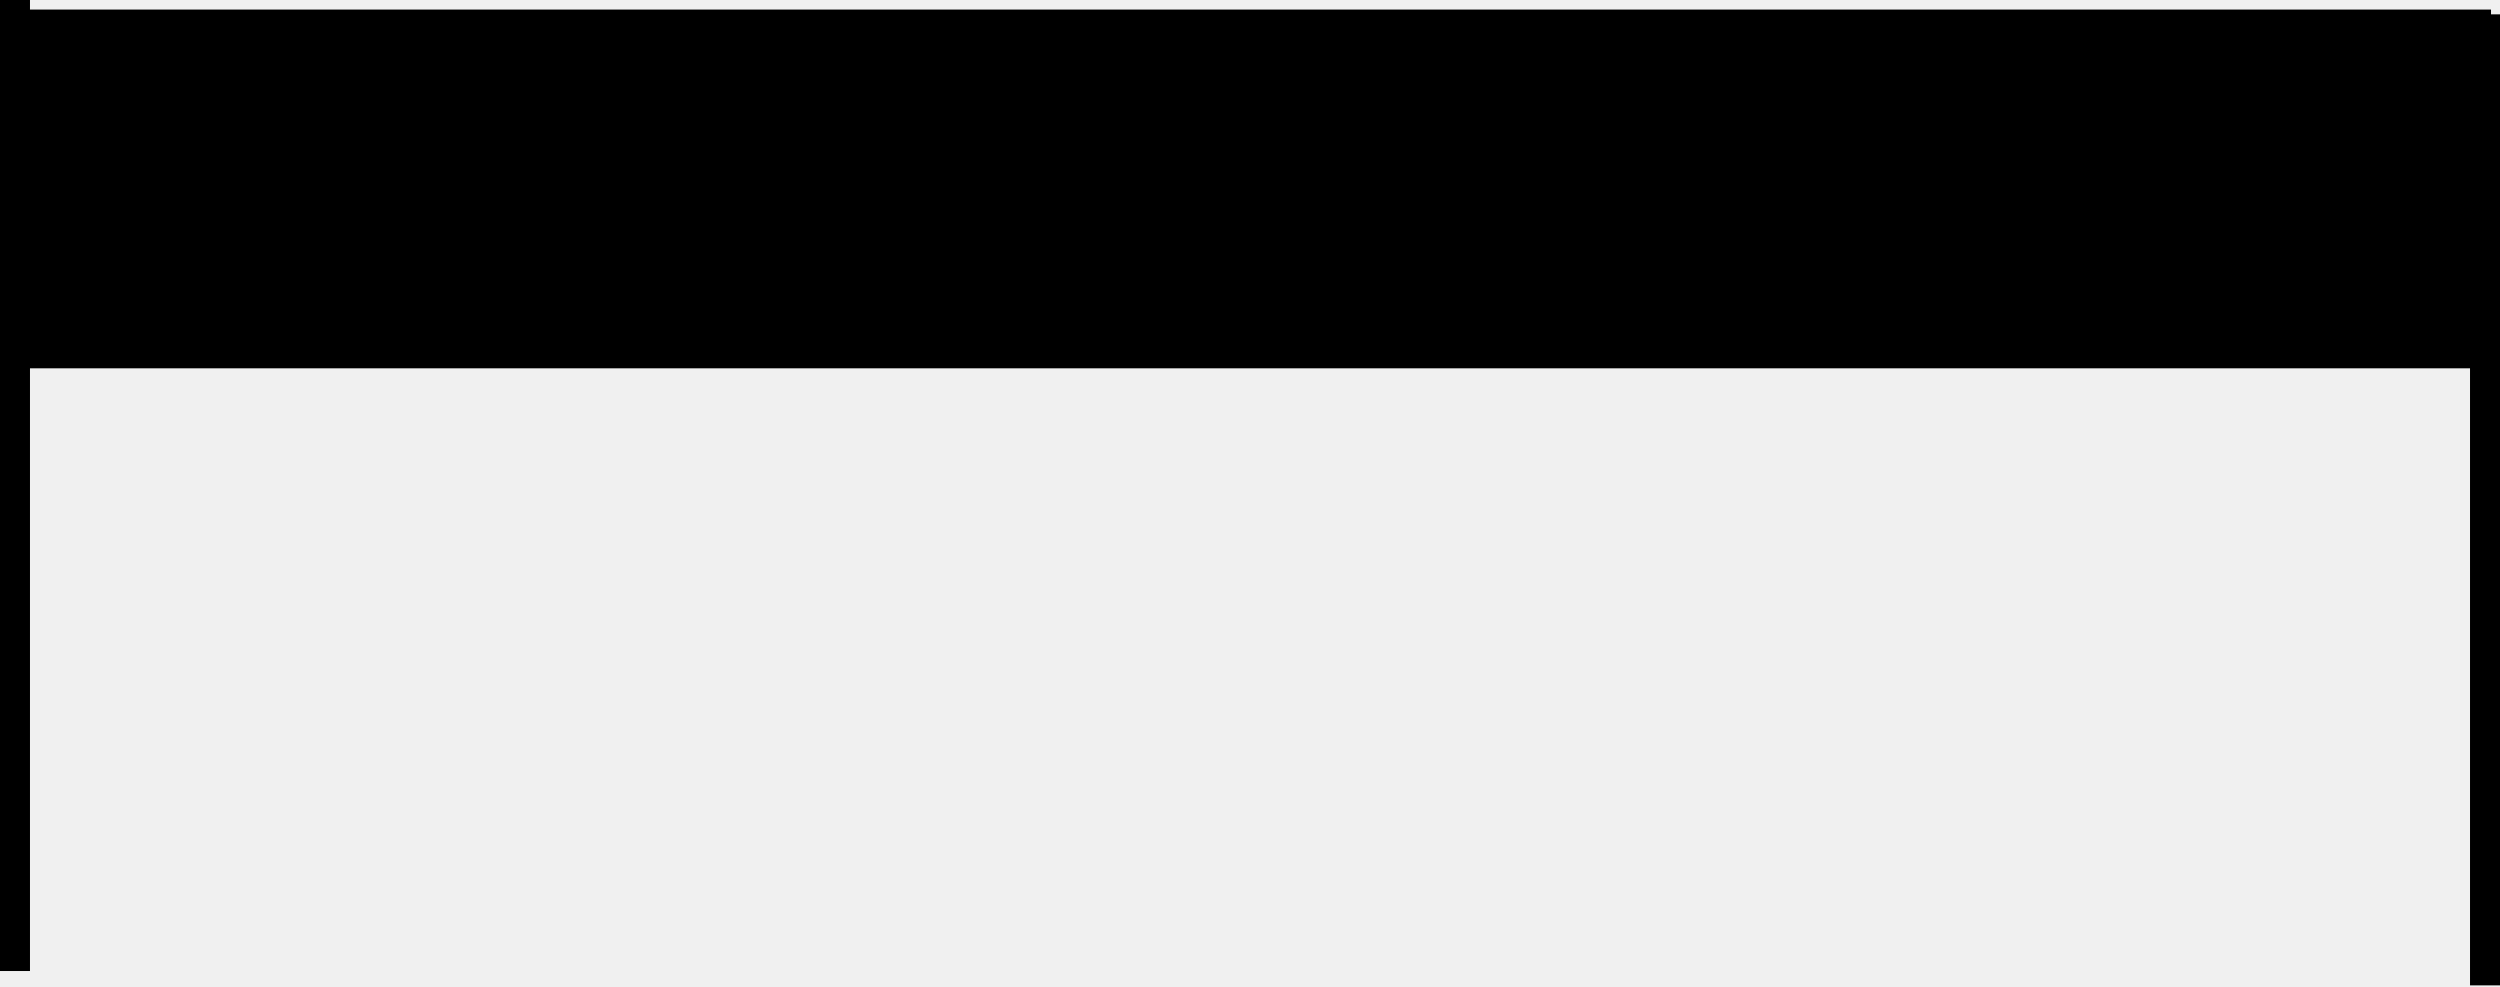
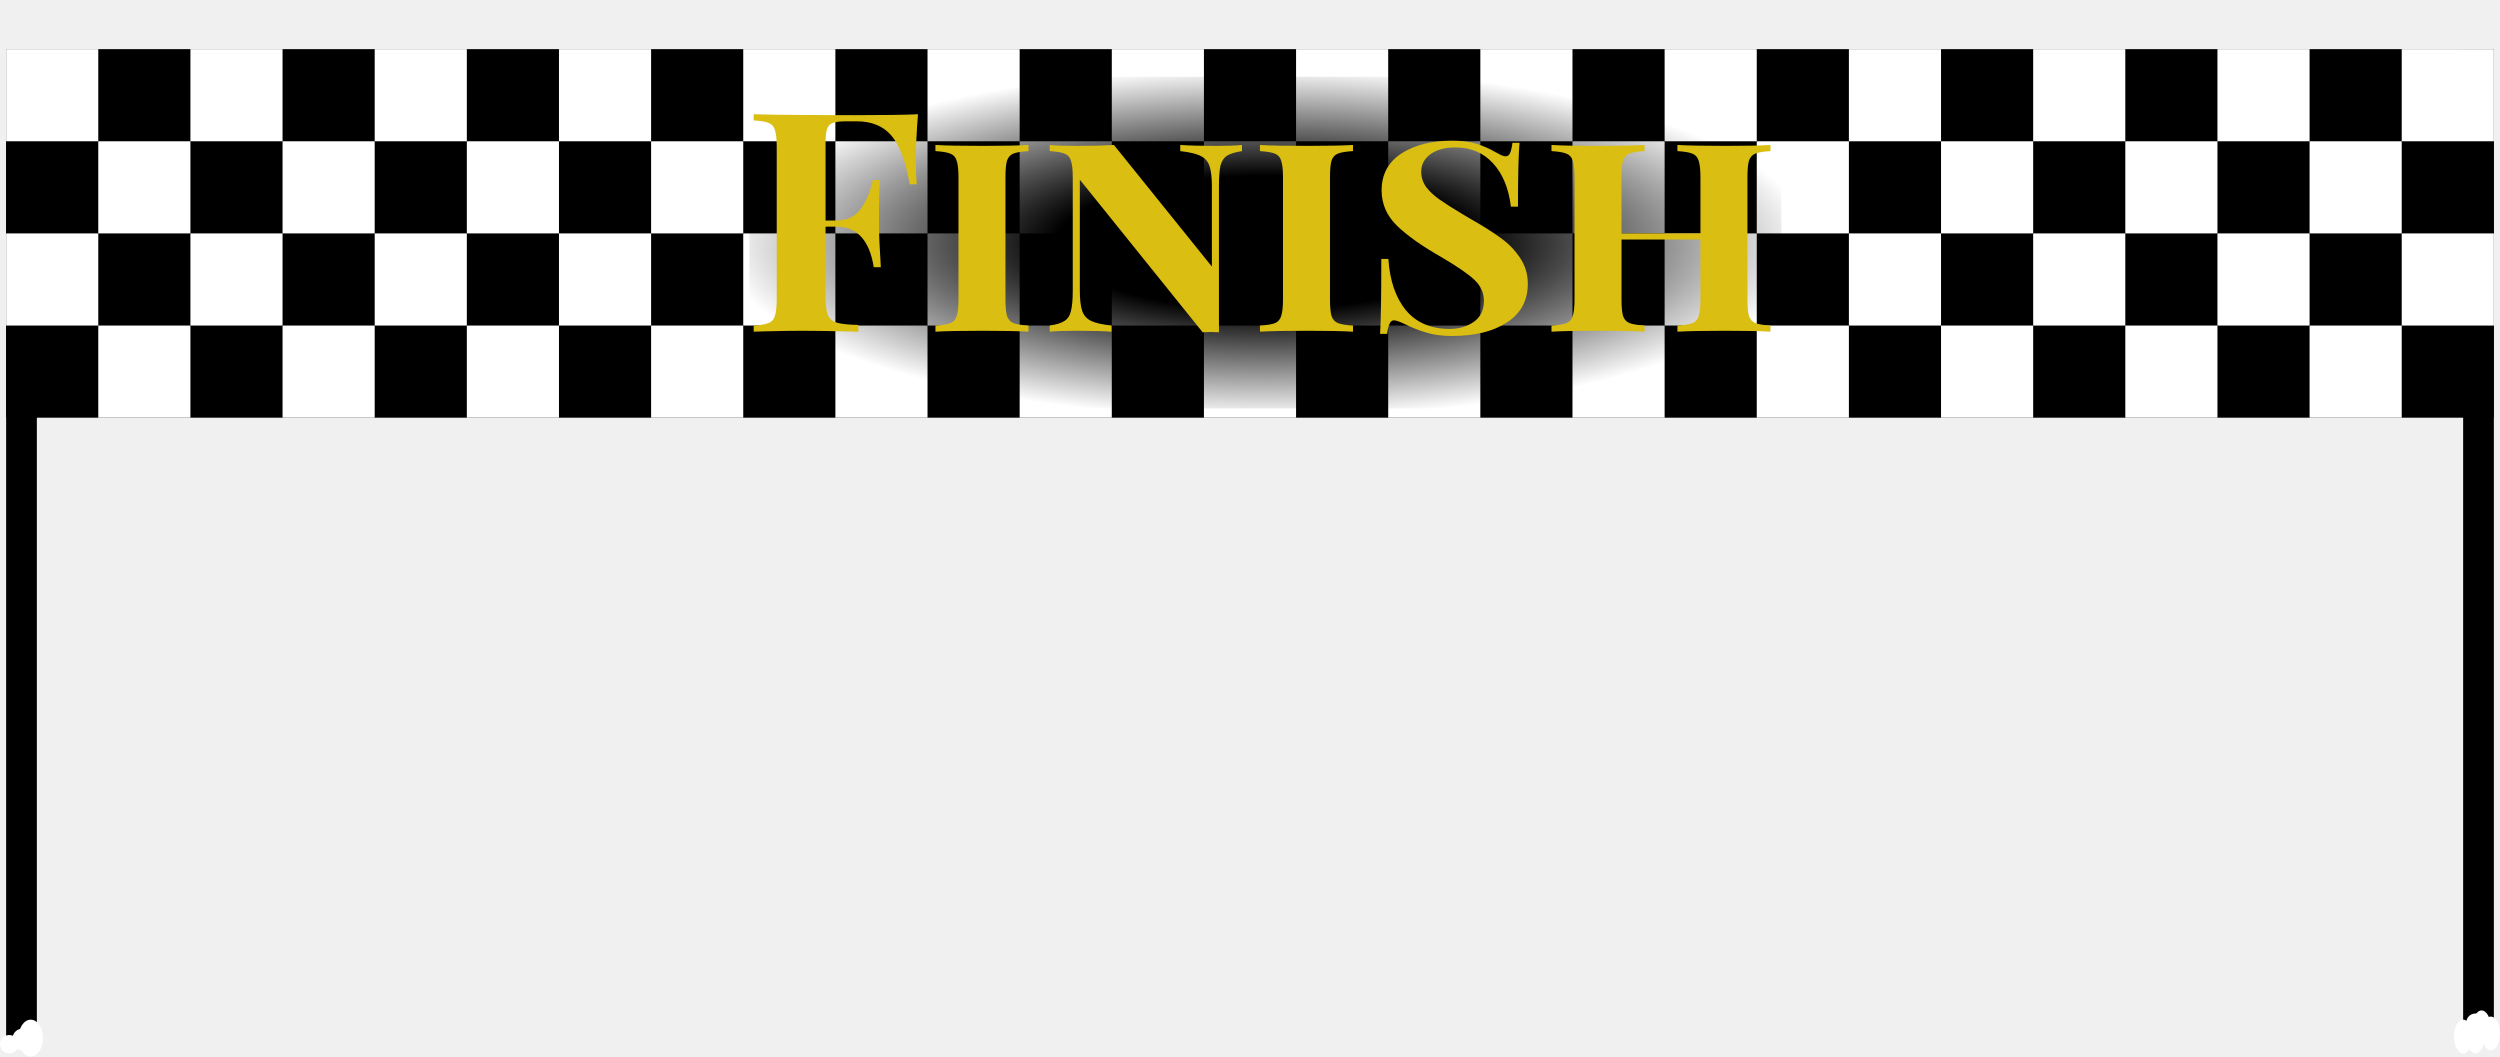
- <svg xmlns="http://www.w3.org/2000/svg" width="834" height="329" viewBox="0 0 834 329" fill="none">
-   <line x1="5" y1="2.18557e-07" x2="5" y2="323.932" stroke="black" stroke-width="10" />
-   <line x1="829" y1="4.787" x2="829" y2="328.719" stroke="black" stroke-width="10" />
-   <rect x="4" y="3.191" width="827" height="119.679" fill="black" />
+ <svg xmlns="http://www.w3.org/2000/svg" width="814" height="344" viewBox="0 0 814 344" fill="none">
+   <line x1="7" y1="17" x2="7" y2="340.932" stroke="black" stroke-width="10" />
+   <line x1="807" y1="16" x2="807" y2="339.932" stroke="black" stroke-width="10" />
+   <rect x="2" y="16" width="810" height="120" fill="black" />
+   <rect x="32" y="46" width="30" height="30" fill="white" />
+   <rect x="92" y="46" width="30" height="30" fill="white" />
+   <rect x="152" y="46" width="30" height="30" fill="white" />
+   <rect x="212" y="46" width="30" height="30" fill="white" />
+   <rect x="272" y="46" width="30" height="30" fill="white" />
+   <rect x="332" y="46" width="30" height="30" fill="white" />
+   <rect x="392" y="46" width="30" height="30" fill="white" />
+   <rect x="452" y="46" width="30" height="30" fill="white" />
+   <rect x="512" y="46" width="30" height="30" fill="white" />
+   <rect x="572" y="46" width="30" height="30" fill="white" />
+   <rect x="632" y="46" width="30" height="30" fill="white" />
+   <rect x="692" y="46" width="30" height="30" fill="white" />
+   <rect x="752" y="46" width="30" height="30" fill="white" />
+   <rect x="2" y="16" width="30" height="30" fill="white" />
+   <rect x="62" y="16" width="30" height="30" fill="white" />
+   <rect x="122" y="16" width="30" height="30" fill="white" />
+   <rect x="182" y="16" width="30" height="30" fill="white" />
+   <rect x="242" y="16" width="30" height="30" fill="white" />
+   <rect x="302" y="16" width="30" height="30" fill="white" />
+   <rect x="362" y="16" width="30" height="30" fill="white" />
+   <rect x="422" y="16" width="30" height="30" fill="white" />
+   <rect x="482" y="16" width="30" height="30" fill="white" />
+   <rect x="542" y="16" width="30" height="30" fill="white" />
+   <rect x="602" y="16" width="30" height="30" fill="white" />
+   <rect x="662" y="16" width="30" height="30" fill="white" />
+   <rect x="722" y="16" width="30" height="30" fill="white" />
+   <rect x="782" y="16" width="30" height="30" fill="white" />
+   <rect x="32" y="106" width="30" height="30" fill="white" />
+   <rect x="92" y="106" width="30" height="30" fill="white" />
+   <rect x="152" y="106" width="30" height="30" fill="white" />
+   <rect x="212" y="106" width="30" height="30" fill="white" />
+   <rect x="272" y="106" width="30" height="30" fill="white" />
+   <rect x="332" y="106" width="30" height="30" fill="white" />
+   <rect x="392" y="106" width="30" height="30" fill="white" />
+   <rect x="452" y="106" width="30" height="30" fill="white" />
+   <rect x="512" y="106" width="30" height="30" fill="white" />
+   <rect x="572" y="106" width="30" height="30" fill="white" />
+   <rect x="632" y="106" width="30" height="30" fill="white" />
+   <rect x="692" y="106" width="30" height="30" fill="white" />
+   <rect x="752" y="106" width="30" height="30" fill="white" />
+   <rect x="2" y="76" width="30" height="30" fill="white" />
+   <rect x="62" y="76" width="30" height="30" fill="white" />
+   <rect x="122" y="76" width="30" height="30" fill="white" />
+   <rect x="182" y="76" width="30" height="30" fill="white" />
+   <rect x="242" y="76" width="30" height="30" fill="white" />
+   <rect x="302" y="76" width="30" height="30" fill="white" />
+   <rect x="362" y="76" width="30" height="30" fill="white" />
+   <rect x="422" y="76" width="30" height="30" fill="white" />
+   <rect x="482" y="76" width="30" height="30" fill="white" />
+   <rect x="542" y="76" width="30" height="30" fill="white" />
+   <rect x="602" y="76" width="30" height="30" fill="white" />
+   <rect x="662" y="76" width="30" height="30" fill="white" />
+   <rect x="722" y="76" width="30" height="30" fill="white" />
+   <rect x="782" y="76" width="30" height="30" fill="white" />
+   <rect x="244" y="25" width="336" height="108" fill="url(#paint0_radial_152_239)" />
+   <path d="M298.9 37.2C298.433 42.867 298.2 47.933 298.2 52.4C298.2 55.533 298.3 58.067 298.5 60H296.2C294.867 52.467 292.867 47.167 290.2 44.1C287.533 41.033 283.8 39.5 279 39.5H275.7C273.633 39.5 272.133 39.667 271.2 40C270.267 40.333 269.633 41 269.3 42C268.967 42.933 268.8 44.467 268.8 46.6V71.8H272.3C275.833 71.8 278.5 70.5 280.3 67.9C282.167 65.3 283.467 62.2 284.2 58.6H286.5C286.3 61.4 286.2 64.533 286.2 68V72.8C286.2 76.2 286.4 80.933 286.8 87H284.5C283.1 78.2 279.033 73.8 272.3 73.8H268.8V96.8C268.8 99.467 269.067 101.433 269.6 102.7C270.2 103.9 271.2 104.7 272.6 105.1C274.067 105.5 276.367 105.733 279.5 105.8V108C271.3 107.8 265.2 107.7 261.2 107.7C257.867 107.7 253.667 107.767 248.6 107.9L245.4 108V106C247.6 105.867 249.2 105.6 250.2 105.2C251.267 104.8 251.967 104.033 252.3 102.9C252.7 101.767 252.9 99.933 252.9 97.4V47.8C252.9 45.267 252.7 43.433 252.3 42.3C251.967 41.167 251.267 40.4 250.2 40C249.2 39.6 247.6 39.333 245.4 39.2V37.2C252.6 37.4 263.467 37.5 278 37.5C287.8 37.5 294.767 37.4 298.9 37.2ZM334.88 49.2C332.613 49.333 330.98 49.6 329.98 50C328.98 50.4 328.28 51.167 327.88 52.3C327.546 53.433 327.38 55.267 327.38 57.8V97.4C327.38 99.933 327.546 101.767 327.88 102.9C328.28 104.033 328.98 104.8 329.98 105.2C330.98 105.6 332.613 105.867 334.88 106V108C331.48 107.8 326.546 107.7 320.08 107.7C313.08 107.7 307.913 107.8 304.58 108V106C306.846 105.867 308.48 105.6 309.48 105.2C310.48 104.8 311.146 104.033 311.48 102.9C311.88 101.767 312.08 99.933 312.08 97.4V57.8C312.08 55.267 311.88 53.433 311.48 52.3C311.146 51.167 310.446 50.4 309.38 50C308.38 49.6 306.78 49.333 304.58 49.2V47.2C307.846 47.4 313.013 47.5 320.08 47.5C326.546 47.5 331.48 47.4 334.88 47.2V49.2ZM404.389 49.2C402.189 49.533 400.556 50.033 399.489 50.7C398.489 51.367 397.789 52.433 397.389 53.9C397.056 55.367 396.889 57.6 396.889 60.6V108.2L394.189 108.1L391.589 108.2L351.589 58.5V94.6C351.589 97.533 351.856 99.767 352.389 101.3C352.922 102.767 353.889 103.833 355.289 104.5C356.689 105.167 358.889 105.667 361.889 106V108C358.889 107.8 355.089 107.7 350.489 107.7C346.822 107.7 343.922 107.8 341.789 108V106C343.989 105.667 345.589 105.167 346.589 104.5C347.656 103.833 348.356 102.767 348.689 101.3C349.089 99.833 349.289 97.6 349.289 94.6V57.8C349.289 55.267 349.089 53.433 348.689 52.3C348.356 51.167 347.656 50.4 346.589 50C345.589 49.6 343.989 49.333 341.789 49.2V47.2C343.922 47.4 346.822 47.5 350.489 47.5C355.222 47.5 359.289 47.4 362.689 47.2L394.589 86.8V60.6C394.589 57.667 394.322 55.467 393.789 54C393.256 52.467 392.256 51.367 390.789 50.7C389.389 50.033 387.222 49.533 384.289 49.2V47.2C387.222 47.4 391.022 47.5 395.689 47.5C399.422 47.5 402.322 47.4 404.389 47.2V49.2ZM440.544 49.2C438.277 49.333 436.644 49.6 435.644 50C434.644 50.4 433.944 51.167 433.544 52.3C433.21 53.433 433.044 55.267 433.044 57.8V97.4C433.044 99.933 433.21 101.767 433.544 102.9C433.944 104.033 434.644 104.8 435.644 105.2C436.644 105.6 438.277 105.867 440.544 106V108C437.144 107.8 432.21 107.7 425.744 107.7C418.744 107.7 413.577 107.8 410.244 108V106C412.51 105.867 414.144 105.6 415.144 105.2C416.144 104.8 416.81 104.033 417.144 102.9C417.544 101.767 417.744 99.933 417.744 97.4V57.8C417.744 55.267 417.544 53.433 417.144 52.3C416.81 51.167 416.11 50.4 415.044 50C414.044 49.6 412.444 49.333 410.244 49.2V47.2C413.51 47.4 418.677 47.5 425.744 47.5C432.21 47.5 437.144 47.4 440.544 47.2V49.2ZM472.853 45.8C475.92 45.8 478.52 46.133 480.653 46.8C482.853 47.467 484.92 48.367 486.853 49.5C487.586 49.9 488.22 50.233 488.753 50.5C489.353 50.767 489.853 50.9 490.253 50.9C490.853 50.9 491.32 50.567 491.653 49.9C491.986 49.167 492.253 48.033 492.453 46.5H494.753C494.42 50.5 494.253 57.433 494.253 67.3H491.953C491.22 61.3 489.286 56.6 486.153 53.2C483.02 49.733 478.92 48 473.853 48C470.52 48 467.82 48.733 465.753 50.2C463.753 51.667 462.753 53.567 462.753 55.9C462.753 57.7 463.286 59.367 464.353 60.9C465.486 62.367 466.953 63.733 468.753 65C470.553 66.267 473.186 67.933 476.653 70L478.853 71.3C482.853 73.567 486.12 75.633 488.653 77.5C491.186 79.3 493.286 81.467 494.953 84C496.62 86.467 497.453 89.267 497.453 92.4C497.453 97.867 495.186 102.067 490.653 105C486.12 107.933 480.153 109.4 472.753 109.4C469.553 109.4 466.786 109.033 464.453 108.3C462.12 107.633 459.753 106.7 457.353 105.5C455.686 104.7 454.52 104.3 453.853 104.3C453.253 104.3 452.786 104.667 452.453 105.4C452.12 106.067 451.853 107.167 451.653 108.7H449.353C449.62 104.967 449.753 96.833 449.753 84.3H452.053C452.52 91.367 454.42 96.933 457.753 101C461.153 105.067 465.92 107.1 472.053 107.1C475.053 107.1 477.653 106.333 479.853 104.8C482.053 103.267 483.153 101 483.153 98C483.153 95.333 482.12 93.033 480.053 91.1C477.986 89.167 474.453 86.733 469.453 83.8C463.12 80.2 458.253 76.767 454.853 73.5C451.52 70.233 449.853 66.4 449.853 62C449.853 56.8 451.986 52.8 456.253 50C460.586 47.2 466.12 45.8 472.853 45.8ZM576.466 49.2C574.199 49.333 572.566 49.6 571.566 50C570.566 50.4 569.866 51.167 569.466 52.3C569.132 53.433 568.966 55.267 568.966 57.8V97.4C568.966 99.933 569.132 101.767 569.466 102.9C569.866 104.033 570.566 104.8 571.566 105.2C572.632 105.6 574.266 105.867 576.466 106V108C573.399 107.8 568.532 107.7 561.866 107.7C555.132 107.7 549.899 107.8 546.166 108V106C548.432 105.867 550.066 105.6 551.066 105.2C552.066 104.8 552.732 104.033 553.066 102.9C553.466 101.767 553.666 99.933 553.666 97.4V78H527.966V97.4C527.966 99.933 528.132 101.767 528.466 102.9C528.866 104.033 529.566 104.8 530.566 105.2C531.632 105.6 533.266 105.867 535.466 106V108C531.799 107.8 526.566 107.7 519.766 107.7C513.232 107.7 508.366 107.8 505.166 108V106C507.432 105.867 509.066 105.6 510.066 105.2C511.066 104.8 511.732 104.033 512.066 102.9C512.466 101.767 512.666 99.933 512.666 97.4V57.8C512.666 55.267 512.466 53.433 512.066 52.3C511.732 51.167 511.032 50.4 509.966 50C508.966 49.6 507.366 49.333 505.166 49.2V47.2C508.366 47.4 513.232 47.5 519.766 47.5C526.566 47.5 531.799 47.4 535.466 47.2V49.2C533.199 49.333 531.566 49.6 530.566 50C529.566 50.4 528.866 51.167 528.466 52.3C528.132 53.433 527.966 55.267 527.966 57.8V76H553.666V57.8C553.666 55.267 553.466 53.433 553.066 52.3C552.732 51.167 552.032 50.4 550.966 50C549.966 49.6 548.366 49.333 546.166 49.2V47.2C549.899 47.4 555.132 47.5 561.866 47.5C568.532 47.5 573.399 47.4 576.466 47.2V49.2Z" fill="#DABE12" />
+   <circle cx="3" cy="3" r="3" transform="matrix(1 0 0 -1 0 343)" fill="white" />
+   <ellipse cx="4" cy="6" rx="4" ry="6" transform="matrix(1 0 0 -1 6 344)" fill="white" />
+   <ellipse cx="3" cy="3.5" rx="3" ry="3.5" transform="matrix(1 0 0 -1 4 342)" fill="white" />
+   <ellipse cx="3" cy="5.5" rx="3" ry="5.5" transform="matrix(1 0 0 -1 799 343)" fill="white" />
+   <ellipse cx="3" cy="5.5" rx="3" ry="5.5" transform="matrix(1 0 0 -1 805 340)" fill="white" />
+   <ellipse cx="3" cy="5.5" rx="3" ry="5.5" transform="matrix(1 0 0 -1 808 342)" fill="white" />
+   <ellipse cx="3" cy="5.5" rx="3" ry="5.5" transform="matrix(1 0 0 -1 803 343)" fill="white" />
+   <circle cx="3" cy="3" r="3" transform="matrix(1 0 0 -1 803 336)" fill="white" />
+   <defs>
+     <radialGradient id="paint0_radial_152_239" cx="0" cy="0" r="1" gradientUnits="userSpaceOnUse" gradientTransform="translate(412 79) scale(178 57.2143)">
+       <stop offset="0.38" />
+       <stop offset="1" stop-opacity="0" />
+     </radialGradient>
+   </defs>
</svg>
